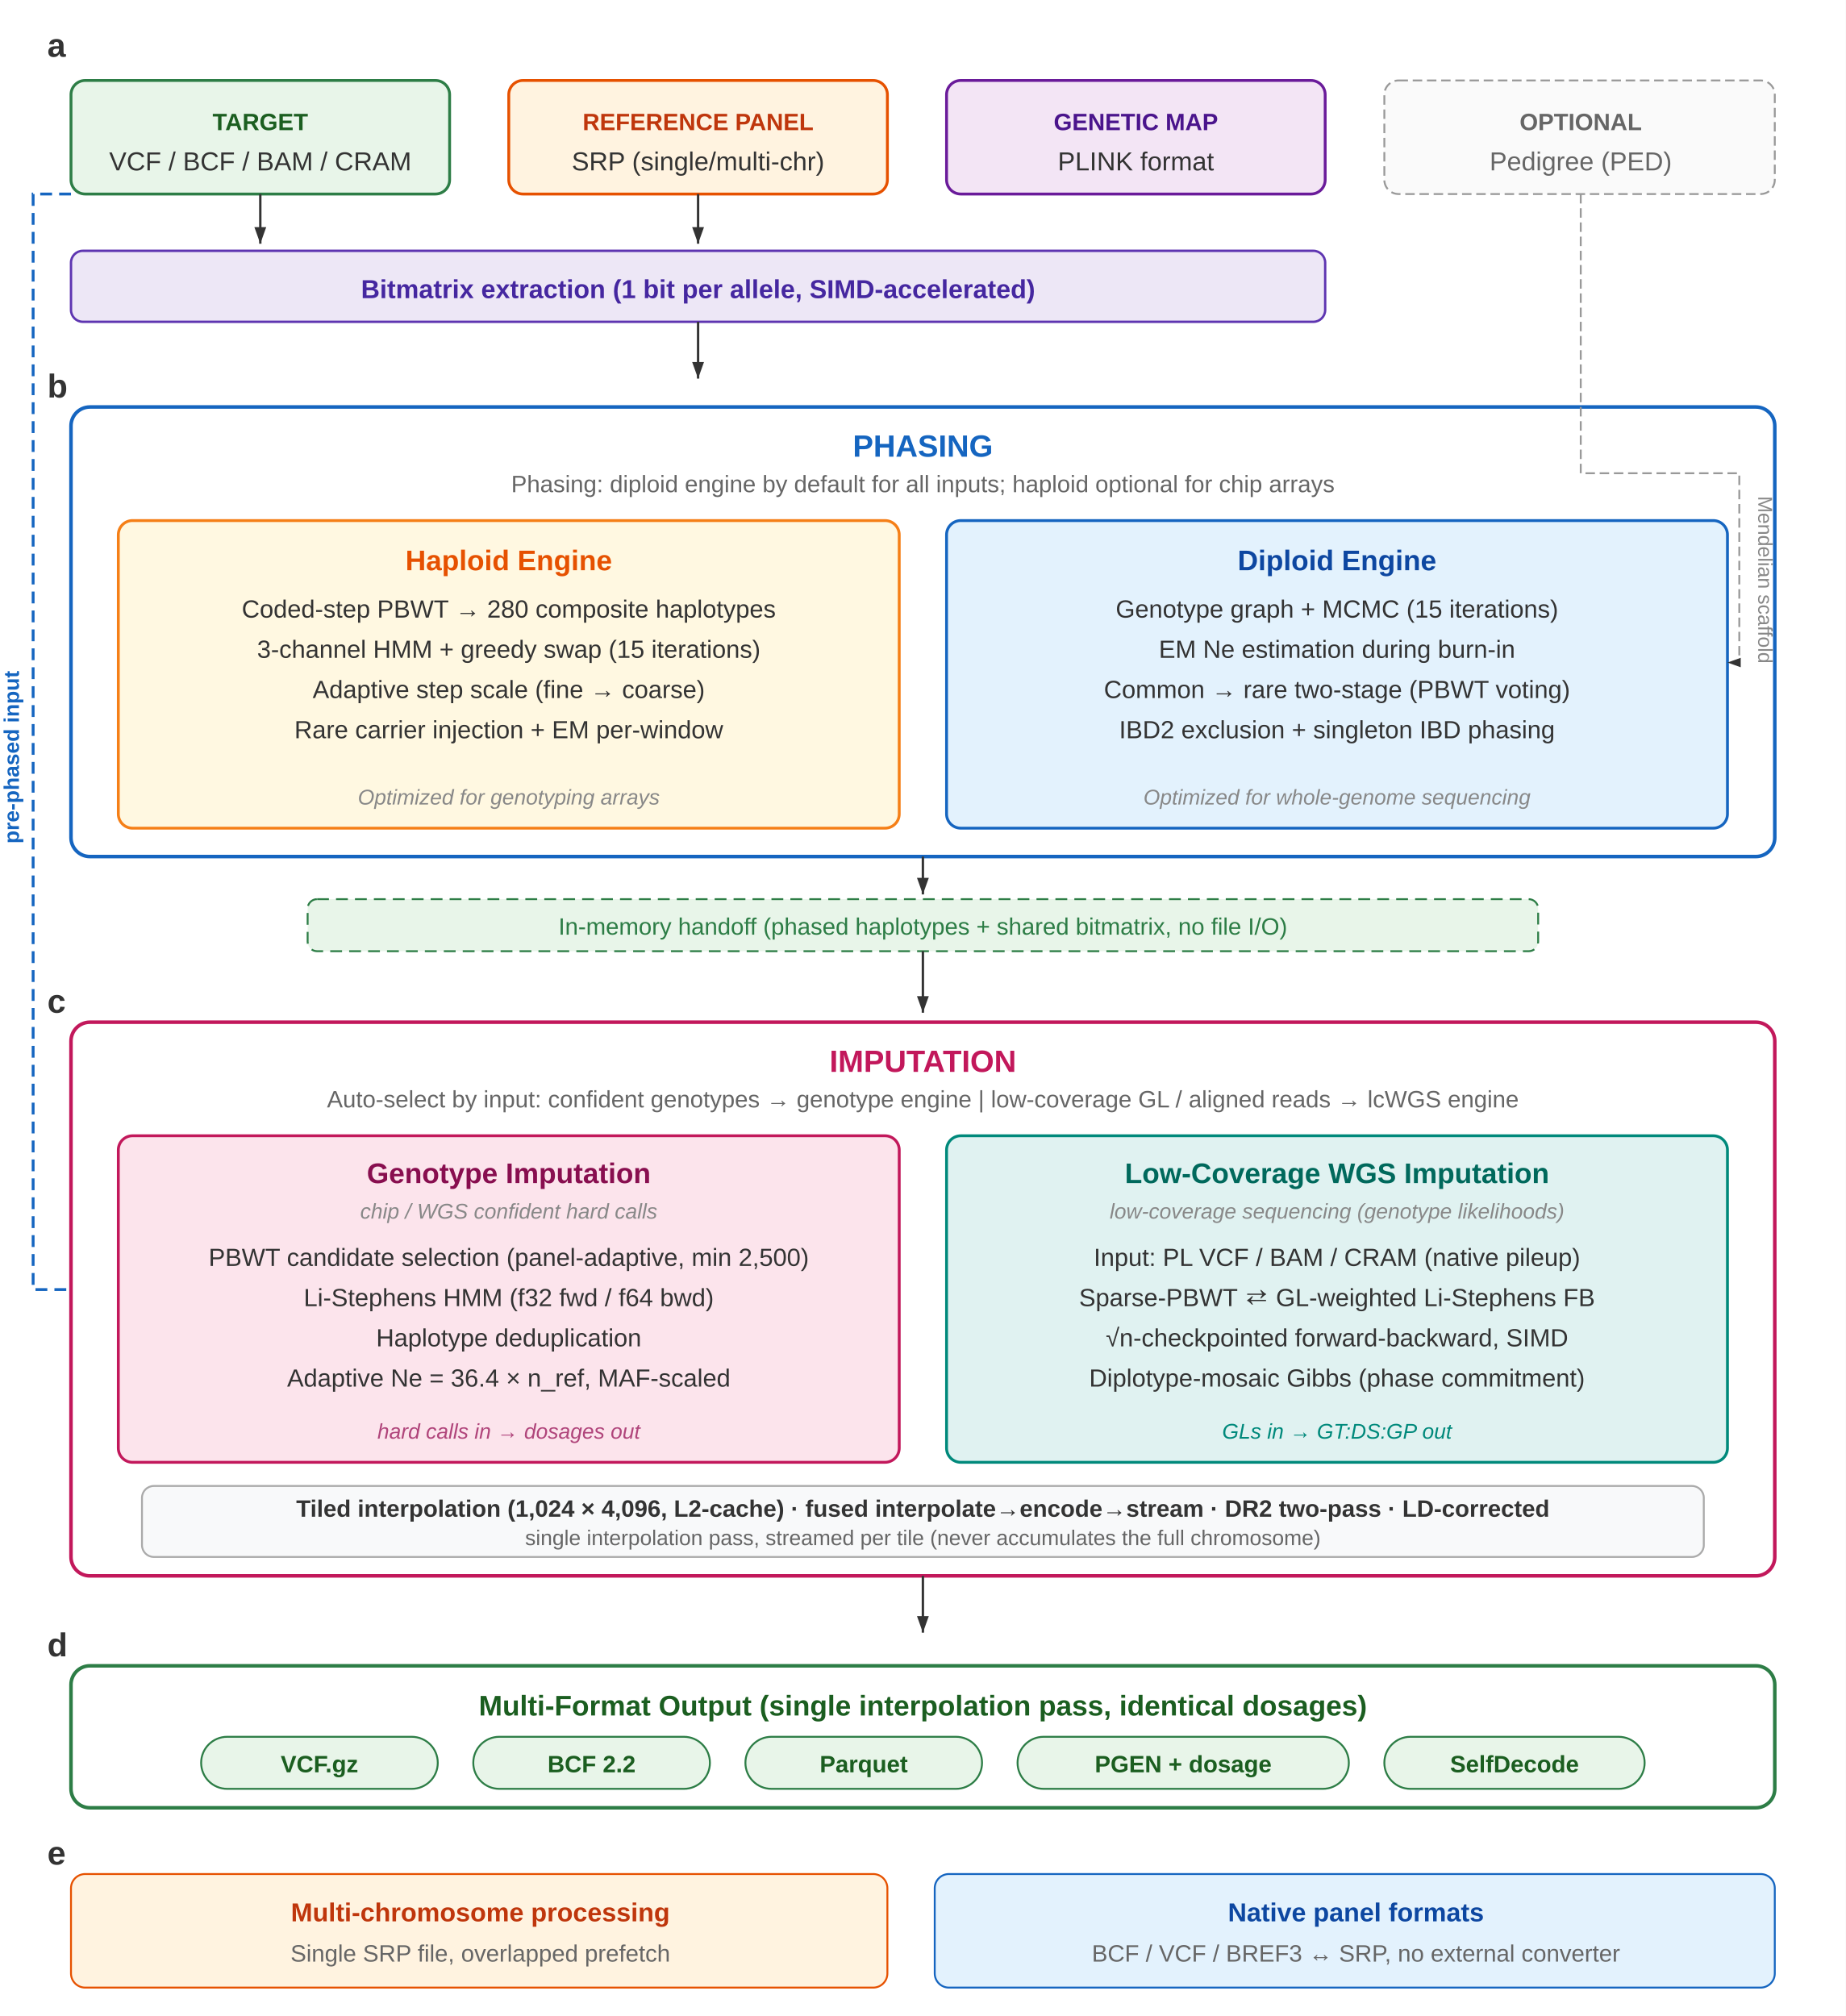
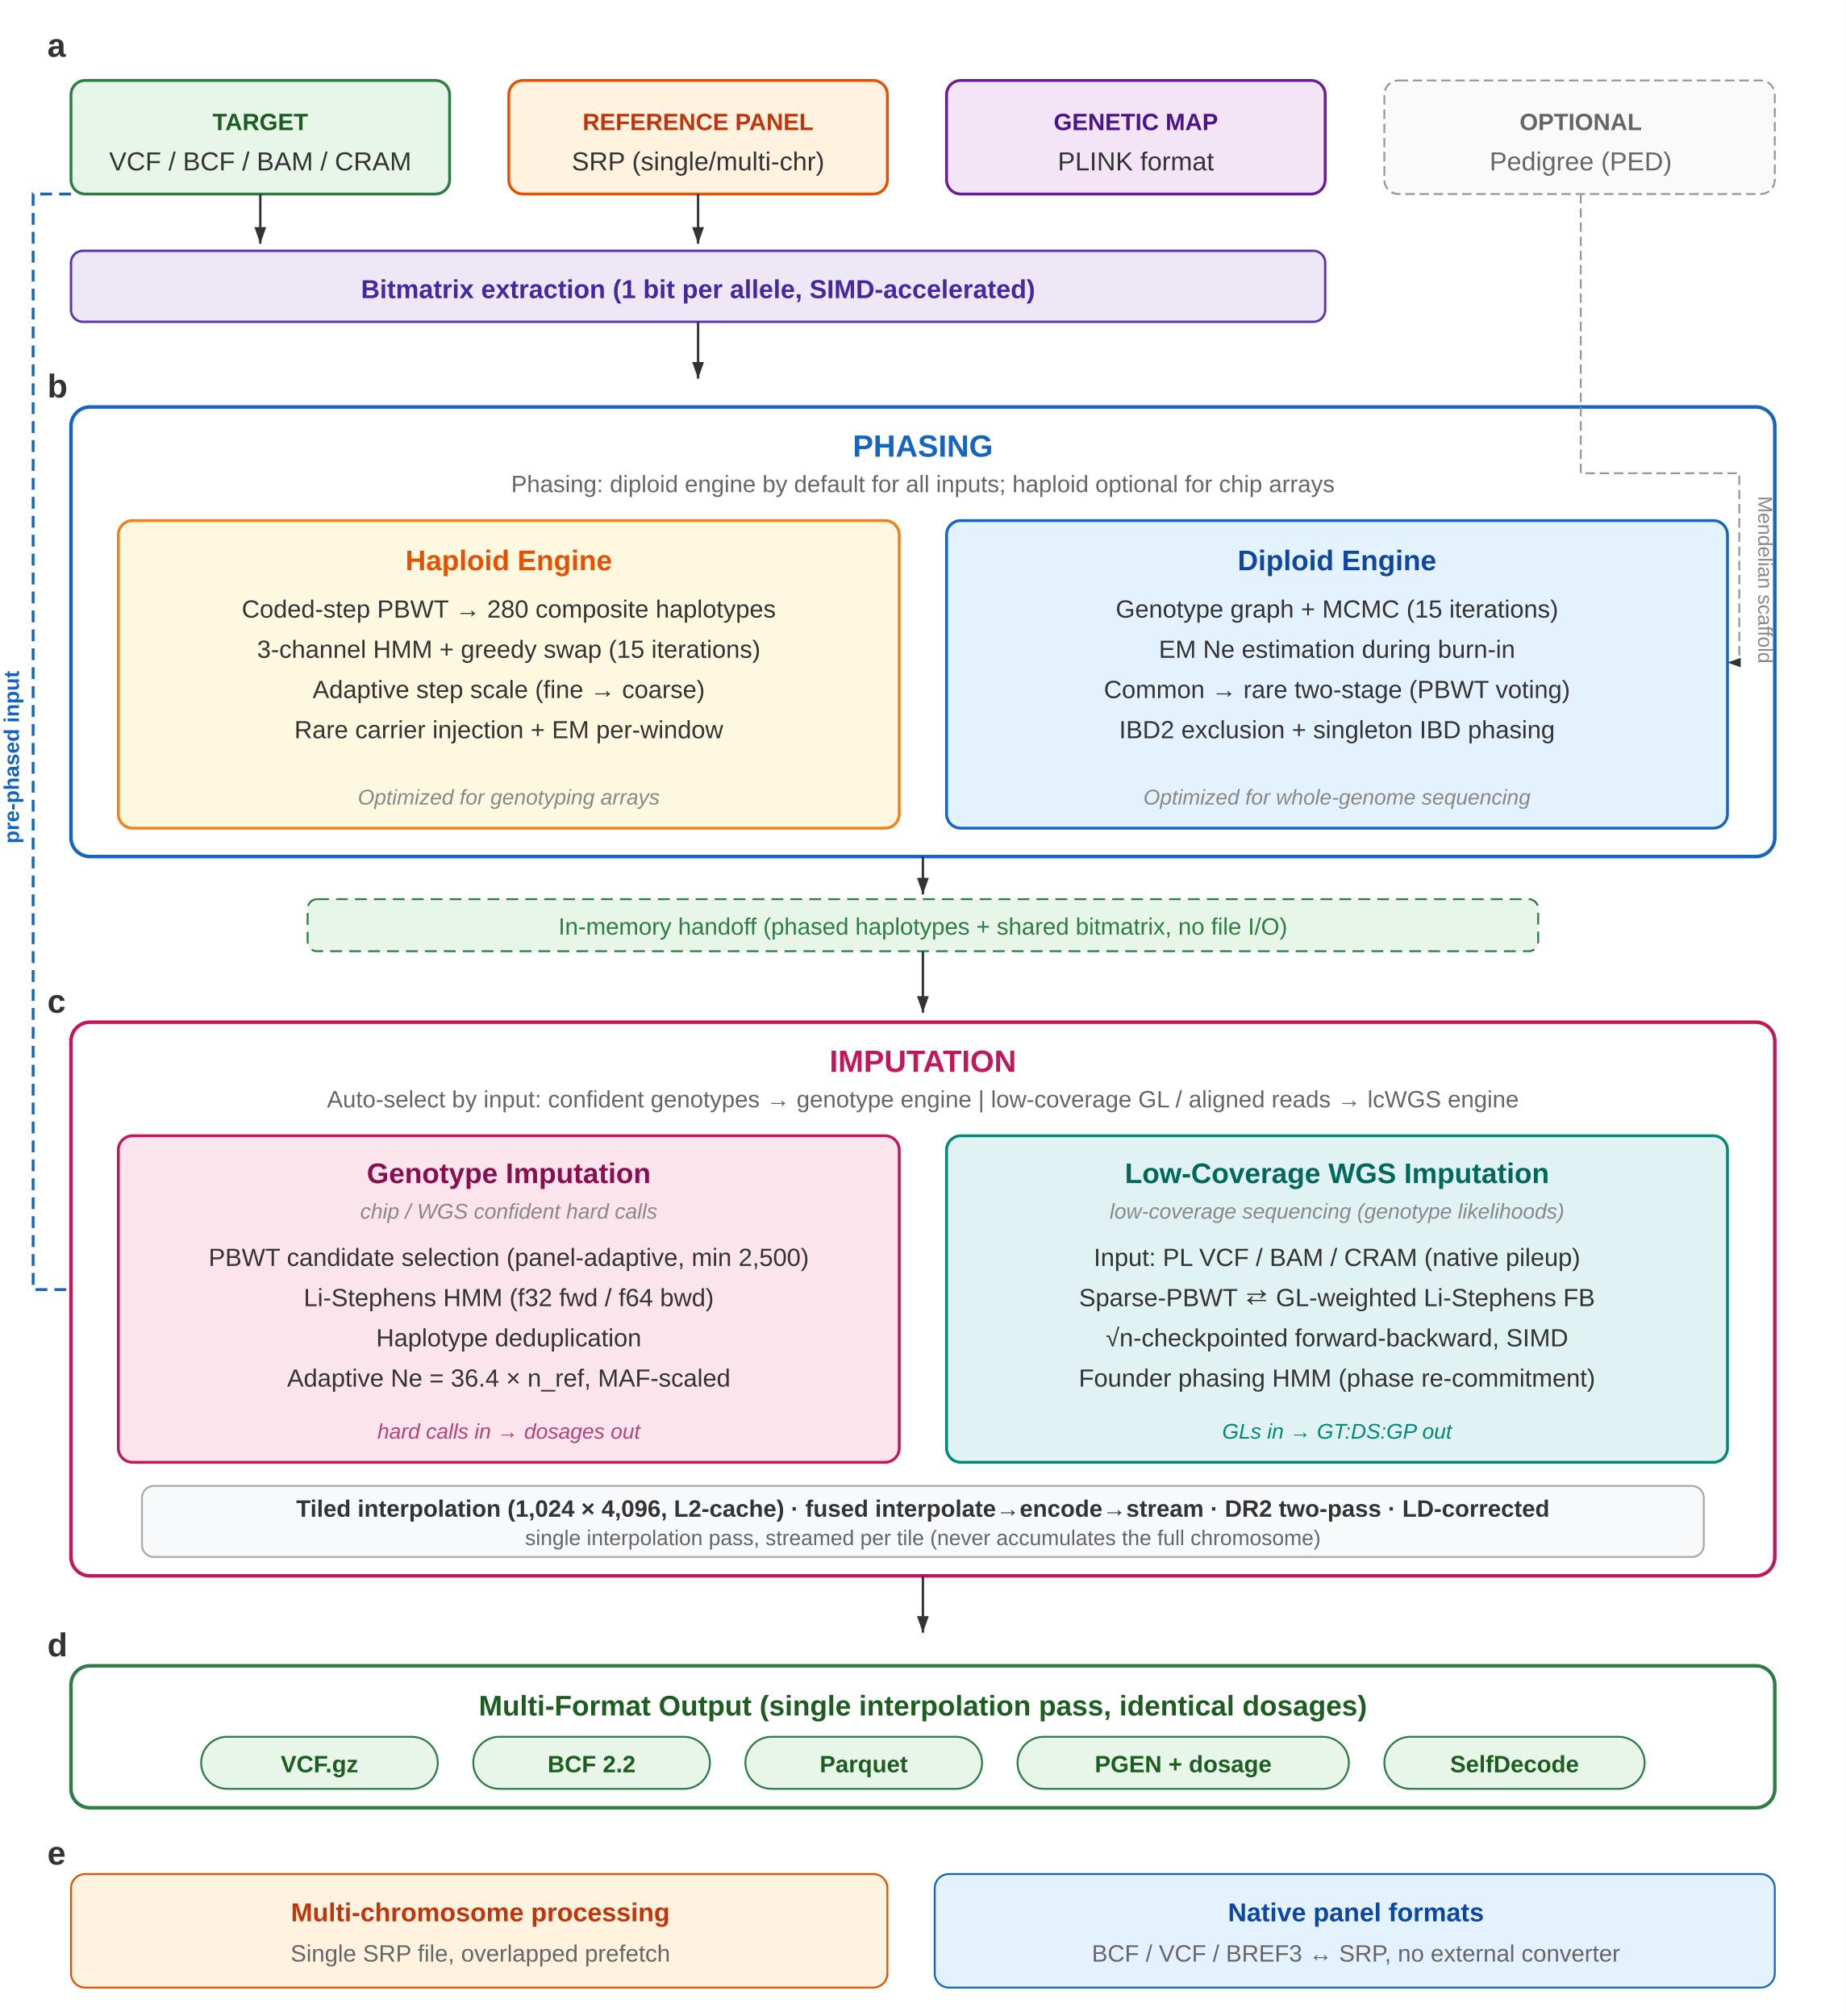
<svg xmlns="http://www.w3.org/2000/svg" viewBox="0 0 780 852" font-family="Arial, Helvetica, sans-serif">
  <defs>
    <marker id="a" markerWidth="7" markerHeight="5" refX="7" refY="2.5" orient="auto">
      <path d="M0,0 L7,2.5 L0,5" fill="#333" />
    </marker>
  </defs>
  <rect width="780" height="852" fill="#fff" />
  <text x="20" y="24" fill="#333" font-size="14" font-weight="700">a</text>
  <rect x="30" y="34" width="160" height="48" rx="6" fill="#e8f5e9" stroke="#2d7d46" stroke-width="1.2" />
  <text x="110" y="55" text-anchor="middle" fill="#1b5e20" font-size="10" font-weight="700">TARGET</text>
  <text x="110" y="72" text-anchor="middle" fill="#333" font-size="11">VCF / BCF / BAM / CRAM</text>
  <rect x="215" y="34" width="160" height="48" rx="6" fill="#fff3e0" stroke="#e65100" stroke-width="1.2" />
  <text x="295" y="55" text-anchor="middle" fill="#bf360c" font-size="10" font-weight="700">REFERENCE PANEL</text>
  <text x="295" y="72" text-anchor="middle" fill="#333" font-size="11">SRP (single/multi-chr)</text>
  <rect x="400" y="34" width="160" height="48" rx="6" fill="#f3e5f5" stroke="#6a1b9a" stroke-width="1.2" />
  <text x="480" y="55" text-anchor="middle" fill="#4a148c" font-size="10" font-weight="700">GENETIC MAP</text>
  <text x="480" y="72" text-anchor="middle" fill="#333" font-size="11">PLINK format</text>
  <rect x="585" y="34" width="165" height="48" rx="6" fill="#fafafa" stroke="#999" stroke-width="0.8" stroke-dasharray="4,2" />
  <text x="668" y="55" text-anchor="middle" fill="#666" font-size="10" font-weight="700">OPTIONAL</text>
  <text x="668" y="72" text-anchor="middle" fill="#666" font-size="11">Pedigree (PED)</text>
  <line x1="110" y1="82" x2="110" y2="103" stroke="#333" stroke-width="1" marker-end="url(#a)" />
  <line x1="295" y1="82" x2="295" y2="103" stroke="#333" stroke-width="1" marker-end="url(#a)" />
  <rect x="30" y="106" width="530" height="30" rx="5" fill="#ede7f6" stroke="#5e35b1" stroke-width="1" />
  <text x="295" y="126" text-anchor="middle" fill="#4527a0" font-size="11" font-weight="600">Bitmatrix extraction (1 bit per allele, SIMD-accelerated)</text>
  <line x1="295" y1="136" x2="295" y2="160" stroke="#333" stroke-width="1" marker-end="url(#a)" />
  <text x="20" y="168" fill="#333" font-size="14" font-weight="700">b</text>
  <rect x="30" y="172" width="720" height="190" rx="8" fill="#fff" stroke="#1565c0" stroke-width="1.5" />
  <text x="390" y="193" text-anchor="middle" fill="#1565c0" font-size="13" font-weight="700">PHASING</text>
  <text x="390" y="208" text-anchor="middle" fill="#666" font-size="10">Phasing: diploid engine by default for all inputs; haploid optional for chip arrays</text>
  <rect x="50" y="220" width="330" height="130" rx="6" fill="#fff8e1" stroke="#f57f17" stroke-width="1.2" />
  <text x="215" y="241" text-anchor="middle" fill="#e65100" font-size="12" font-weight="700">Haploid Engine</text>
  <text x="215" y="261" text-anchor="middle" fill="#333" font-size="10.5">Coded-step PBWT → 280 composite haplotypes</text>
  <text x="215" y="278" text-anchor="middle" fill="#333" font-size="10.5">3-channel HMM + greedy swap (15 iterations)</text>
  <text x="215" y="295" text-anchor="middle" fill="#333" font-size="10.5">Adaptive step scale (fine → coarse)</text>
  <text x="215" y="312" text-anchor="middle" fill="#333" font-size="10.5">Rare carrier injection + EM per-window</text>
  <text x="215" y="340" text-anchor="middle" fill="#888" font-size="9" font-style="italic">Optimized for genotyping arrays</text>
  <rect x="400" y="220" width="330" height="130" rx="6" fill="#e3f2fd" stroke="#1565c0" stroke-width="1.2" />
  <text x="565" y="241" text-anchor="middle" fill="#0d47a1" font-size="12" font-weight="700">Diploid Engine</text>
  <text x="565" y="261" text-anchor="middle" fill="#333" font-size="10.5">Genotype graph + MCMC (15 iterations)</text>
  <text x="565" y="278" text-anchor="middle" fill="#333" font-size="10.5">EM Ne estimation during burn-in</text>
  <text x="565" y="295" text-anchor="middle" fill="#333" font-size="10.5">Common → rare two-stage (PBWT voting)</text>
  <text x="565" y="312" text-anchor="middle" fill="#333" font-size="10.5">IBD2 exclusion + singleton IBD phasing</text>
  <text x="565" y="340" text-anchor="middle" fill="#888" font-size="9" font-style="italic">Optimized for whole-genome sequencing</text>
  <path d="M668 82 L668 200 L735 200 L735 280 L730 280" fill="none" stroke="#999" stroke-width="0.8" stroke-dasharray="4,2" marker-end="url(#a)" />
  <text x="743" y="245" fill="#888" font-size="8.5" transform="rotate(90,743,245)" text-anchor="middle">Mendelian scaffold</text>
  <path d="M30 82 L14 82 L14 545 L48 545" fill="none" stroke="#1565c0" stroke-width="1.2" stroke-dasharray="5,3" marker-end="url(#a)" />
  <text x="8" y="320" fill="#1565c0" font-size="9" font-weight="600" transform="rotate(-90,8,320)" text-anchor="middle">pre-phased input</text>
  <line x1="390" y1="362" x2="390" y2="378" stroke="#333" stroke-width="1" marker-end="url(#a)" />
  <rect x="130" y="380" width="520" height="22" rx="4" fill="#e8f5e9" stroke="#2d7d46" stroke-width="0.8" stroke-dasharray="5,3" />
  <text x="390" y="395" text-anchor="middle" fill="#2d7d46" font-size="10">In-memory handoff (phased haplotypes + shared bitmatrix, no file I/O)</text>
  <line x1="390" y1="402" x2="390" y2="428" stroke="#333" stroke-width="1" marker-end="url(#a)" />
  <text x="20" y="428" fill="#333" font-size="14" font-weight="700">c</text>
  <rect x="30" y="432" width="720" height="234" rx="8" fill="#fff" stroke="#c2185b" stroke-width="1.5" />
  <text x="390" y="453" text-anchor="middle" fill="#c2185b" font-size="13" font-weight="700">IMPUTATION</text>
  <text x="390" y="468" text-anchor="middle" fill="#666" font-size="10">Auto-select by input: confident genotypes → genotype engine | low-coverage GL / aligned reads → lcWGS engine</text>
  <rect x="50" y="480" width="330" height="138" rx="6" fill="#fce4ec" stroke="#c2185b" stroke-width="1.2" />
  <text x="215" y="500" text-anchor="middle" fill="#880e4f" font-size="12" font-weight="700">Genotype Imputation</text>
  <text x="215" y="515" text-anchor="middle" fill="#888" font-size="9" font-style="italic">chip / WGS confident hard calls</text>
  <text x="215" y="535" text-anchor="middle" fill="#333" font-size="10.5">PBWT candidate selection (panel-adaptive, min 2,500)</text>
  <text x="215" y="552" text-anchor="middle" fill="#333" font-size="10.5">Li-Stephens HMM (f32 fwd / f64 bwd)</text>
  <text x="215" y="569" text-anchor="middle" fill="#333" font-size="10.5">Haplotype deduplication</text>
  <text x="215" y="586" text-anchor="middle" fill="#333" font-size="10.5">Adaptive Ne = 36.4 × n_ref, MAF-scaled</text>
  <text x="215" y="608" text-anchor="middle" fill="#b0457b" font-size="9" font-style="italic">hard calls in → dosages out</text>
  <rect x="400" y="480" width="330" height="138" rx="6" fill="#e0f2f1" stroke="#00897b" stroke-width="1.2" />
  <text x="565" y="500" text-anchor="middle" fill="#00695c" font-size="12" font-weight="700">Low-Coverage WGS Imputation</text>
  <text x="565" y="515" text-anchor="middle" fill="#888" font-size="9" font-style="italic">low-coverage sequencing (genotype likelihoods)</text>
  <text x="565" y="535" text-anchor="middle" fill="#333" font-size="10.5">Input: PL VCF / BAM / CRAM (native pileup)</text>
  <text x="565" y="552" text-anchor="middle" fill="#333" font-size="10.5">Sparse-PBWT ⇄ GL-weighted Li-Stephens FB</text>
  <text x="565" y="569" text-anchor="middle" fill="#333" font-size="10.5">√n-checkpointed forward-backward, SIMD</text>
-   <text x="565" y="586" text-anchor="middle" fill="#333" font-size="10.5">Diplotype-mosaic Gibbs (phase commitment)</text>
+   <text x="565" y="586" text-anchor="middle" fill="#333" font-size="10.5">Founder phasing HMM (phase re-commitment)</text>
  <text x="565" y="608" text-anchor="middle" fill="#00897b" font-size="9" font-style="italic">GLs in → GT:DS:GP out</text>
  <rect x="60" y="628" width="660" height="30" rx="5" fill="#f8f9fa" stroke="#aaa" stroke-width="0.8" />
  <text x="390" y="641" text-anchor="middle" fill="#333" font-size="10" font-weight="600">Tiled interpolation (1,024 × 4,096, L2-cache) · fused interpolate→encode→stream · DR2 two-pass · LD-corrected</text>
  <text x="390" y="653" text-anchor="middle" fill="#666" font-size="9">single interpolation pass, streamed per tile (never accumulates the full chromosome)</text>
  <line x1="390" y1="666" x2="390" y2="690" stroke="#333" stroke-width="1" marker-end="url(#a)" />
  <text x="20" y="700" fill="#333" font-size="14" font-weight="700">d</text>
  <rect x="30" y="704" width="720" height="60" rx="8" fill="#fff" stroke="#2d7d46" stroke-width="1.5" />
  <text x="390" y="725" text-anchor="middle" fill="#1b5e20" font-size="12" font-weight="700">Multi-Format Output (single interpolation pass, identical dosages)</text>
  <rect x="85" y="734" width="100" height="22" rx="11" fill="#e8f5e9" stroke="#2d7d46" stroke-width="0.8" />
  <text x="135" y="749" text-anchor="middle" fill="#1b5e20" font-size="10" font-weight="600">VCF.gz</text>
  <rect x="200" y="734" width="100" height="22" rx="11" fill="#e8f5e9" stroke="#2d7d46" stroke-width="0.8" />
  <text x="250" y="749" text-anchor="middle" fill="#1b5e20" font-size="10" font-weight="600">BCF 2.2</text>
  <rect x="315" y="734" width="100" height="22" rx="11" fill="#e8f5e9" stroke="#2d7d46" stroke-width="0.8" />
  <text x="365" y="749" text-anchor="middle" fill="#1b5e20" font-size="10" font-weight="600">Parquet</text>
  <rect x="430" y="734" width="140" height="22" rx="11" fill="#e8f5e9" stroke="#2d7d46" stroke-width="0.8" />
  <text x="500" y="749" text-anchor="middle" fill="#1b5e20" font-size="10" font-weight="600">PGEN + dosage</text>
  <rect x="585" y="734" width="110" height="22" rx="11" fill="#e8f5e9" stroke="#2d7d46" stroke-width="0.8" />
  <text x="640" y="749" text-anchor="middle" fill="#1b5e20" font-size="10" font-weight="600">SelfDecode</text>
  <text x="20" y="788" fill="#333" font-size="14" font-weight="700">e</text>
  <rect x="30" y="792" width="345" height="48" rx="6" fill="#fff3e0" stroke="#e65100" stroke-width="0.8" />
  <text x="203" y="812" text-anchor="middle" fill="#bf360c" font-size="11" font-weight="600">Multi-chromosome processing</text>
  <text x="203" y="829" text-anchor="middle" fill="#666" font-size="10">Single SRP file, overlapped prefetch</text>
  <rect x="395" y="792" width="355" height="48" rx="6" fill="#e3f2fd" stroke="#1565c0" stroke-width="0.8" />
  <text x="573" y="812" text-anchor="middle" fill="#0d47a1" font-size="11" font-weight="600">Native panel formats</text>
  <text x="573" y="829" text-anchor="middle" fill="#666" font-size="10">BCF / VCF / BREF3 ↔ SRP, no external converter</text>
</svg>
